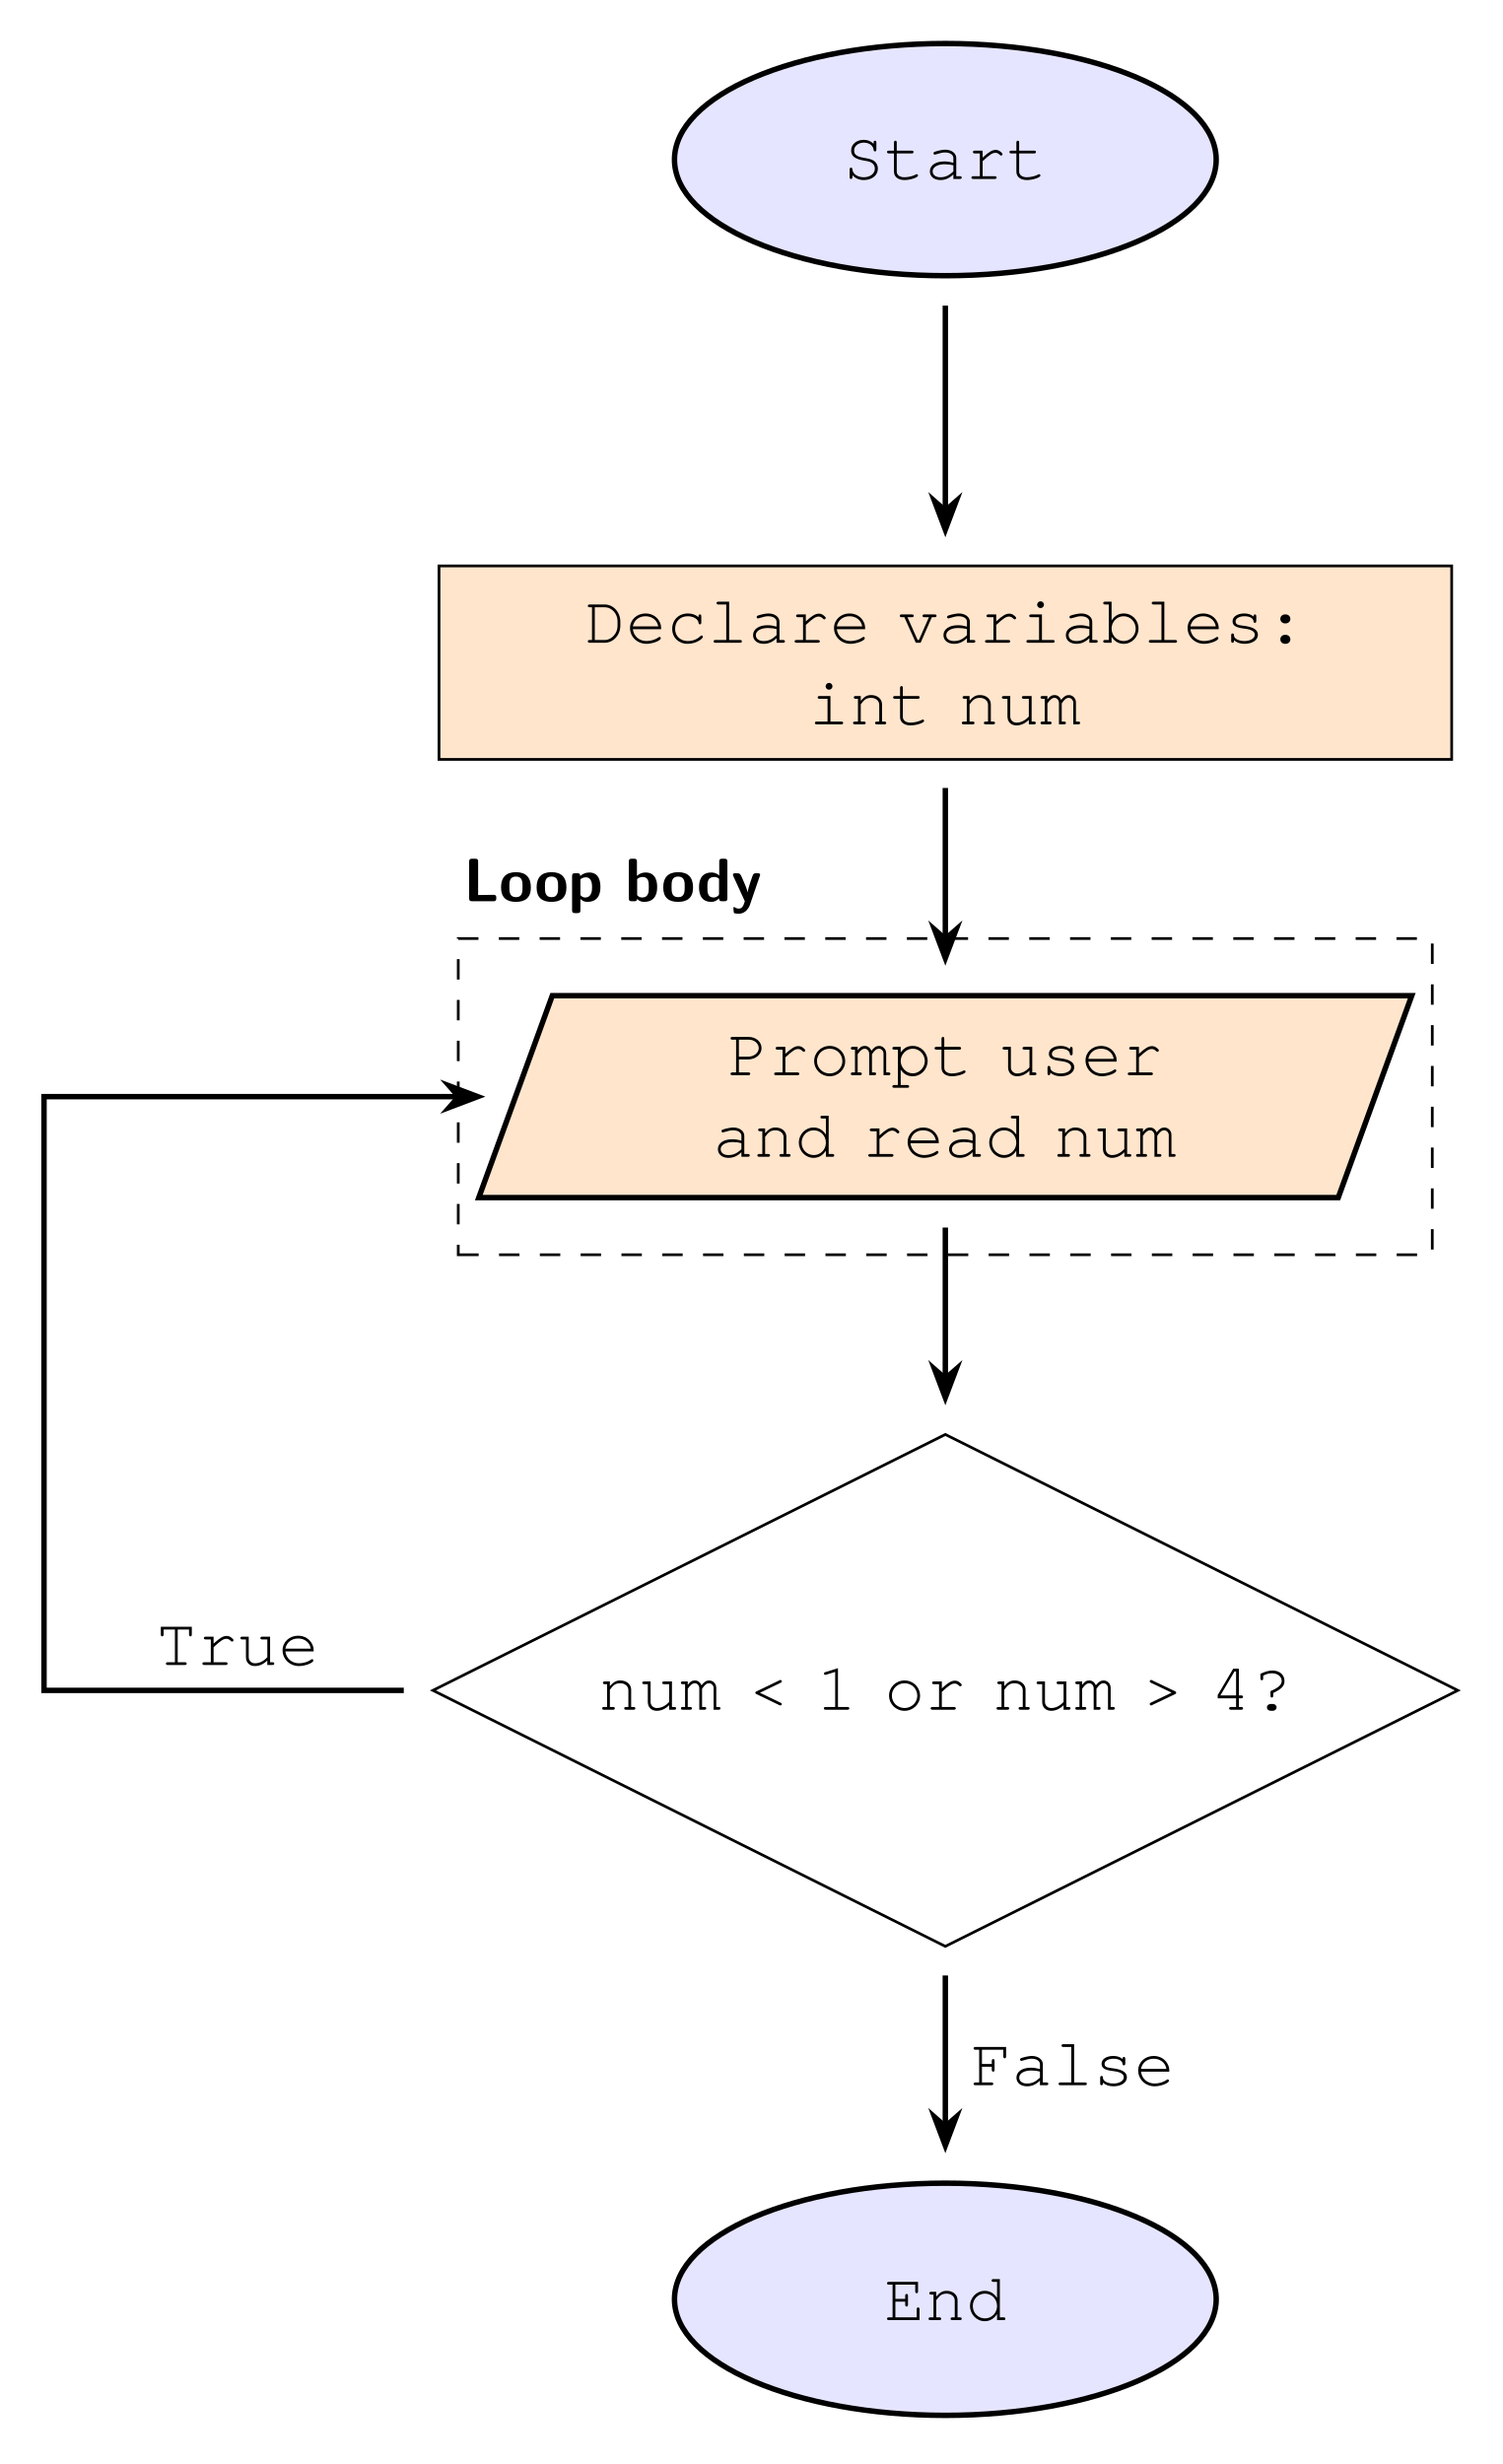
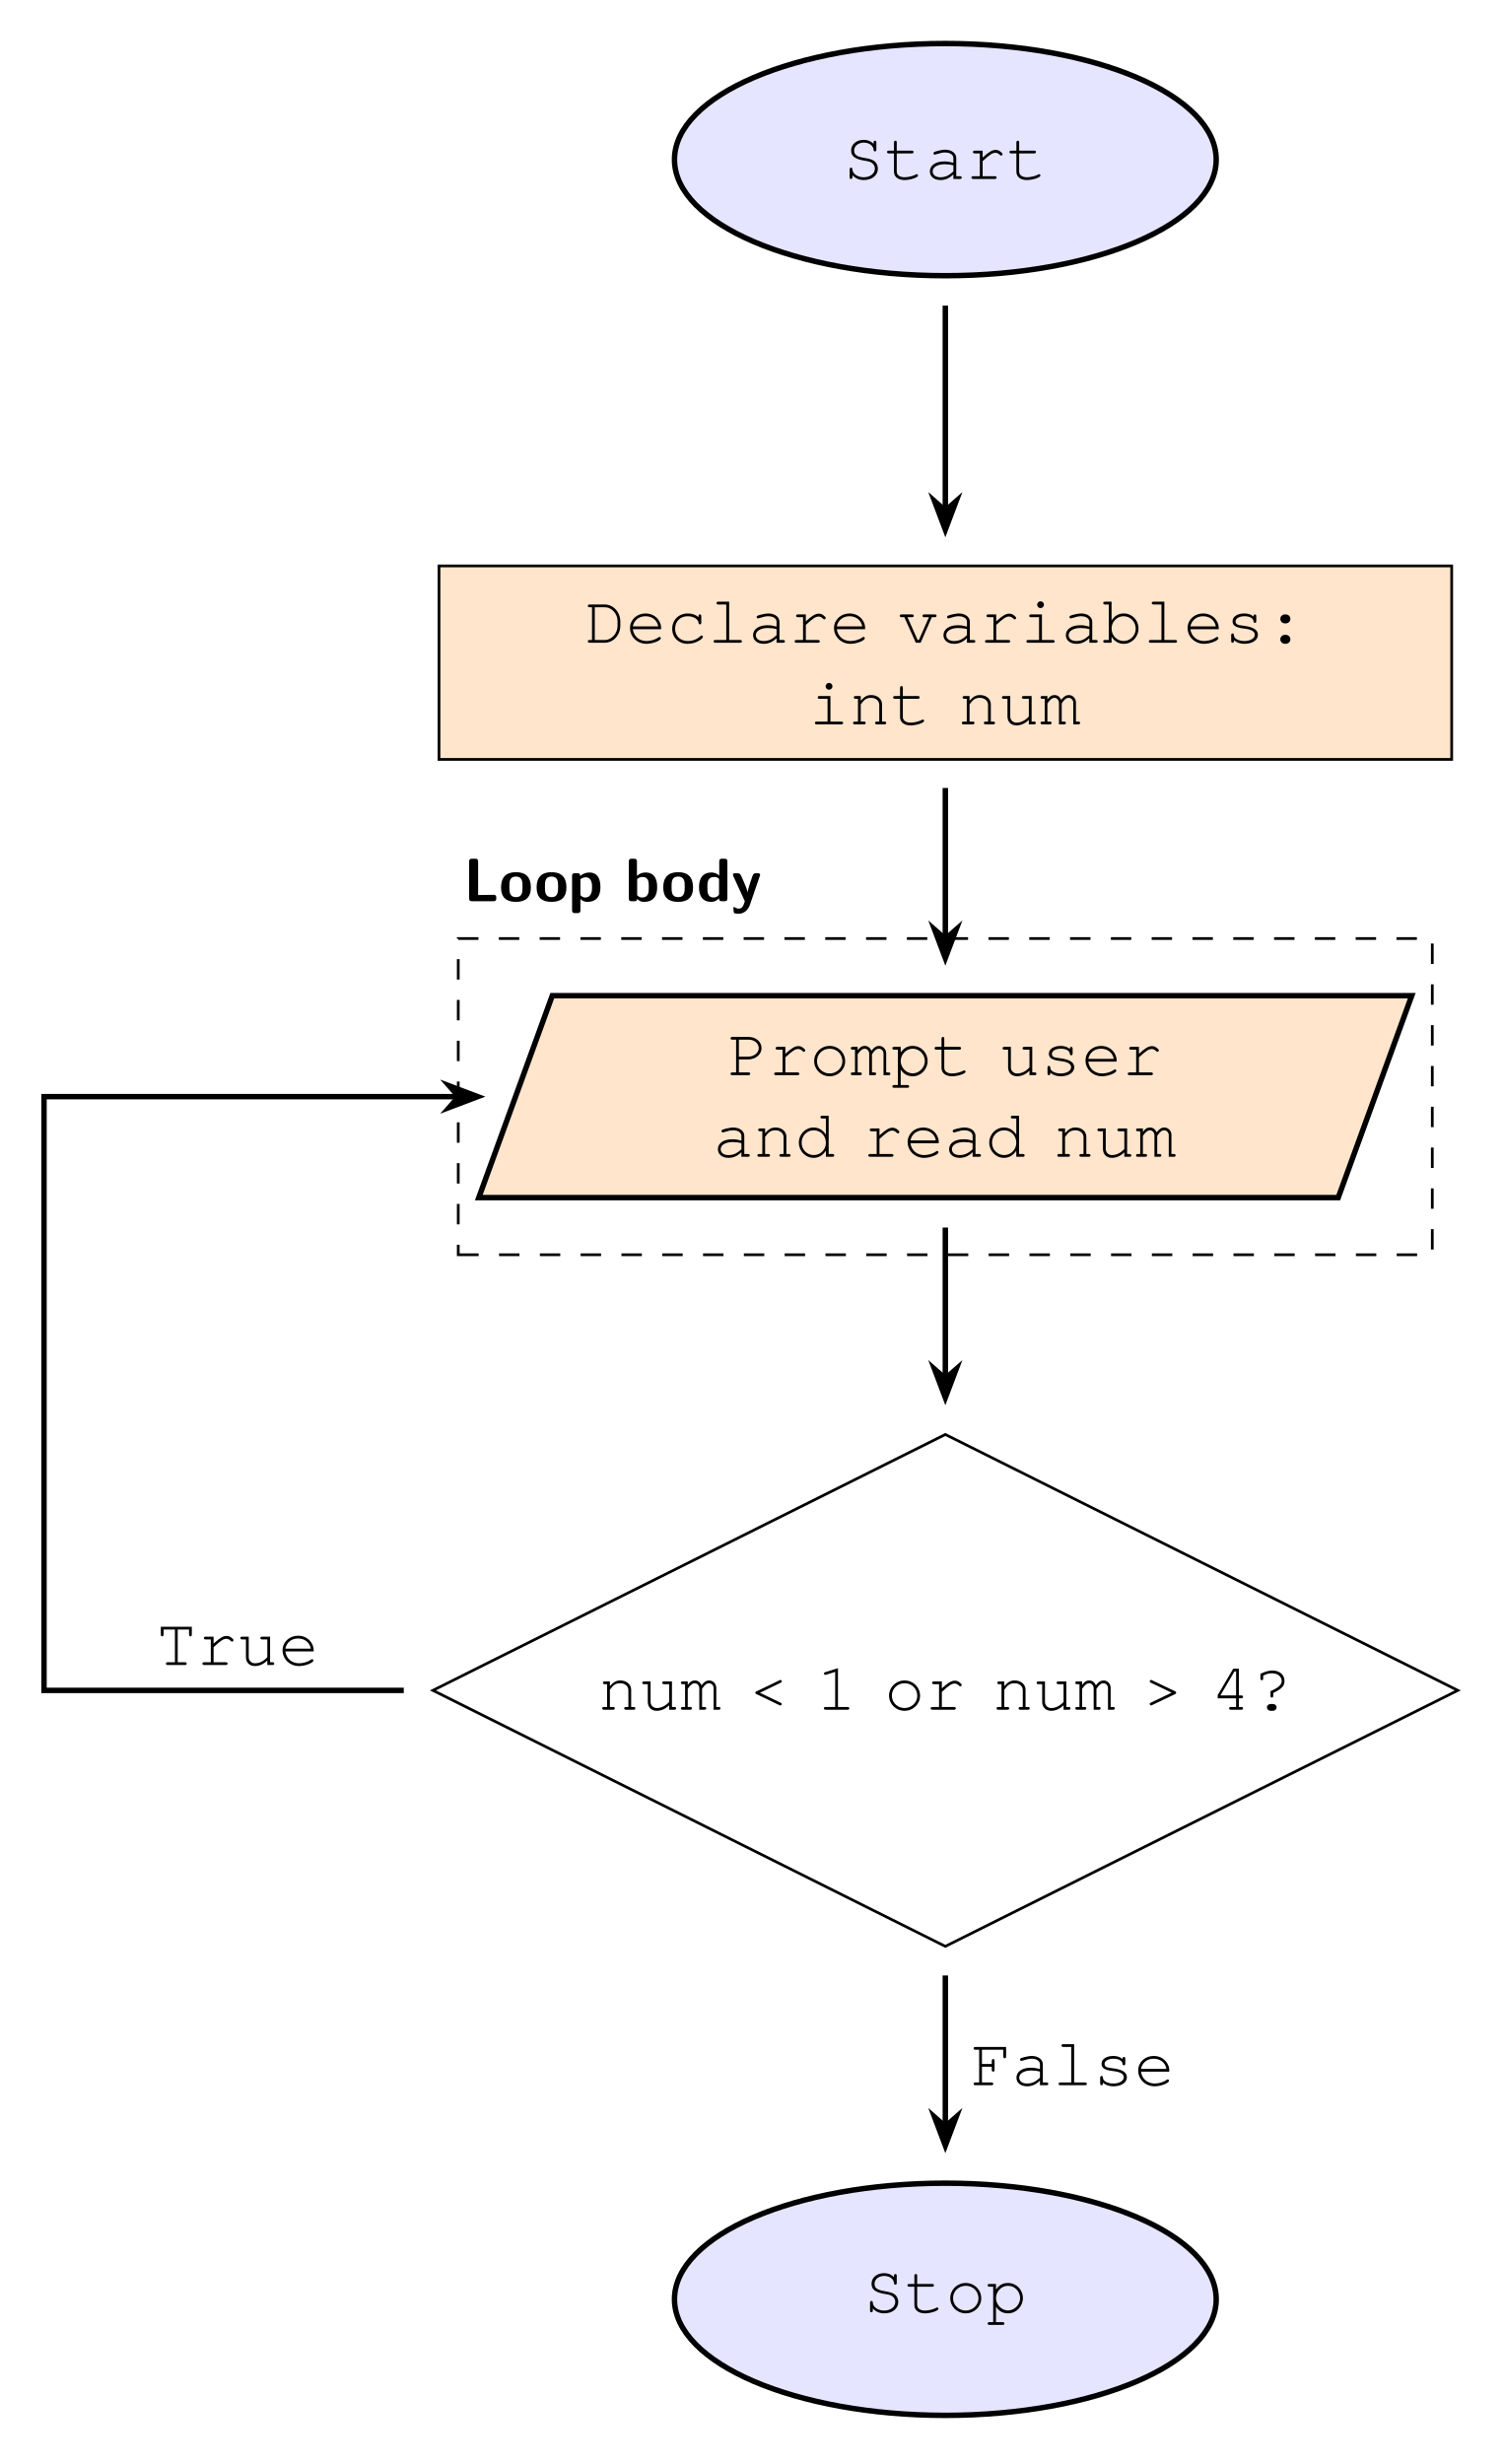
<svg xmlns="http://www.w3.org/2000/svg" xmlns:xlink="http://www.w3.org/1999/xlink" width="219.688" height="360.244" viewBox="0 0 219.688 360.244">
  <defs>
    <g>
      <g id="glyph-0-0">
        <path d="M 5.047 -1.5 C 5.047 -2 4.812 -2.438 4.438 -2.672 C 4.141 -2.859 3.859 -2.938 3.094 -3.078 C 1.922 -3.266 1.578 -3.562 1.578 -4.172 C 1.578 -4.828 2.188 -5.312 3 -5.312 C 3.781 -5.312 4.375 -4.875 4.422 -4.266 C 4.438 -4.109 4.5 -4.031 4.625 -4.031 C 4.766 -4.031 4.828 -4.125 4.828 -4.297 L 4.828 -5.328 C 4.828 -5.5 4.766 -5.594 4.625 -5.594 C 4.484 -5.594 4.422 -5.5 4.422 -5.328 L 4.422 -5.141 C 4 -5.547 3.562 -5.719 2.969 -5.719 C 1.922 -5.719 1.141 -5.062 1.141 -4.188 C 1.141 -3.375 1.609 -2.938 3.016 -2.688 C 3.719 -2.578 3.922 -2.516 4.156 -2.359 C 4.438 -2.172 4.609 -1.875 4.609 -1.516 C 4.609 -0.781 3.922 -0.25 2.984 -0.25 C 2.094 -0.25 1.344 -0.75 1.328 -1.406 C 1.312 -1.562 1.25 -1.656 1.125 -1.656 C 0.984 -1.656 0.922 -1.562 0.922 -1.375 L 0.922 -0.266 C 0.922 -0.094 0.984 0 1.109 0 C 1.25 0 1.328 -0.094 1.328 -0.266 L 1.328 -0.562 C 1.734 -0.094 2.312 0.156 3 0.156 C 4.188 0.156 5.047 -0.531 5.047 -1.5 Z M 5.047 -1.5 " />
      </g>
      <g id="glyph-0-1">
        <path d="M 4.953 -0.5 C 4.953 -0.609 4.875 -0.703 4.766 -0.703 C 4.719 -0.703 4.688 -0.703 4.609 -0.641 C 4.219 -0.422 3.516 -0.25 2.969 -0.25 C 2.281 -0.25 1.844 -0.578 1.844 -1.078 L 1.844 -3.734 L 4.031 -3.734 C 4.219 -3.734 4.297 -3.812 4.297 -3.938 C 4.297 -4.078 4.219 -4.141 4.031 -4.141 L 1.844 -4.141 L 1.844 -5.328 C 1.844 -5.516 1.781 -5.594 1.656 -5.594 C 1.516 -5.594 1.438 -5.5 1.438 -5.328 L 1.438 -4.141 L 0.703 -4.141 C 0.516 -4.141 0.422 -4.078 0.422 -3.938 C 0.422 -3.812 0.516 -3.734 0.703 -3.734 L 1.438 -3.734 L 1.438 -1.062 C 1.438 -0.312 2.047 0.156 2.984 0.156 C 3.828 0.156 4.953 -0.219 4.953 -0.5 Z M 4.953 -0.5 " />
      </g>
      <g id="glyph-0-2">
        <path d="M 5.375 -0.203 C 5.375 -0.344 5.281 -0.406 5.109 -0.406 L 4.578 -0.406 L 4.578 -3.062 C 4.578 -3.766 3.891 -4.281 2.969 -4.281 C 2.609 -4.281 1.953 -4.156 1.406 -3.969 C 1.297 -3.922 1.25 -3.859 1.25 -3.75 C 1.25 -3.641 1.328 -3.562 1.438 -3.562 C 1.438 -3.562 1.484 -3.562 1.531 -3.578 C 2.312 -3.812 2.578 -3.875 2.938 -3.875 C 3.672 -3.875 4.156 -3.547 4.156 -3.062 L 4.156 -2.359 C 3.578 -2.516 3.266 -2.562 2.812 -2.562 C 1.562 -2.562 0.719 -1.984 0.719 -1.109 C 0.719 -0.359 1.344 0.156 2.266 0.156 C 2.969 0.156 3.562 -0.094 4.156 -0.672 L 4.156 0 L 5.109 0 C 5.281 0 5.375 -0.062 5.375 -0.203 Z M 4.156 -1.109 C 3.5 -0.484 2.969 -0.25 2.25 -0.25 C 1.562 -0.25 1.125 -0.594 1.125 -1.109 C 1.125 -1.734 1.844 -2.156 2.891 -2.156 C 3.328 -2.156 3.812 -2.094 4.156 -2 Z M 4.156 -1.109 " />
      </g>
      <g id="glyph-0-3">
        <path d="M 5.375 -3.625 C 5.375 -3.719 5.312 -3.797 5.141 -3.938 C 4.891 -4.156 4.672 -4.25 4.375 -4.25 C 3.875 -4.25 3.391 -3.969 2.469 -3.125 L 2.469 -4.141 L 1.312 -4.141 C 1.141 -4.141 1.047 -4.062 1.047 -3.938 C 1.047 -3.812 1.141 -3.734 1.312 -3.734 L 2.062 -3.734 L 2.062 -0.406 L 1.109 -0.406 C 0.938 -0.406 0.828 -0.328 0.828 -0.203 C 0.828 -0.078 0.938 0 1.109 0 L 4.25 0 C 4.406 0 4.516 -0.078 4.516 -0.203 C 4.516 -0.328 4.406 -0.406 4.25 -0.406 L 2.469 -0.406 L 2.469 -2.609 C 3.562 -3.609 3.906 -3.828 4.359 -3.828 C 4.578 -3.828 4.766 -3.734 5.016 -3.5 C 5.078 -3.422 5.094 -3.422 5.172 -3.422 C 5.281 -3.422 5.375 -3.516 5.375 -3.625 Z M 5.375 -3.625 " />
      </g>
      <g id="glyph-0-4">
        <path d="M 5.172 -2.531 L 5.172 -3.078 C 5.172 -4.484 4.156 -5.594 2.875 -5.594 L 0.703 -5.594 C 0.516 -5.594 0.422 -5.531 0.422 -5.391 C 0.422 -5.25 0.516 -5.188 0.703 -5.188 L 1.031 -5.188 L 1.031 -0.406 L 0.703 -0.406 C 0.516 -0.406 0.422 -0.344 0.422 -0.203 C 0.422 -0.062 0.516 0 0.703 0 L 2.875 0 C 4.156 0 5.172 -1.109 5.172 -2.531 Z M 4.766 -2.438 C 4.766 -1.375 3.891 -0.406 2.938 -0.406 L 1.438 -0.406 L 1.438 -5.188 L 2.859 -5.188 C 4.031 -5.188 4.766 -4.141 4.766 -3.156 Z M 4.766 -2.438 " />
      </g>
      <g id="glyph-0-5">
        <path d="M 5.172 -1.984 C 5.172 -2.438 5.141 -2.625 5 -2.953 C 4.641 -3.781 3.844 -4.281 2.891 -4.281 C 1.625 -4.281 0.625 -3.359 0.625 -2.156 C 0.625 -0.859 1.688 0.156 3.031 0.156 C 3.938 0.156 5.125 -0.312 5.125 -0.656 C 5.125 -0.766 5.031 -0.859 4.938 -0.859 C 4.891 -0.859 4.844 -0.828 4.781 -0.781 C 4.375 -0.469 3.656 -0.25 3.047 -0.25 C 1.969 -0.25 1.172 -0.938 1.031 -1.984 Z M 4.75 -2.391 L 1.031 -2.391 C 1.219 -3.297 1.922 -3.875 2.891 -3.875 C 3.859 -3.875 4.594 -3.297 4.75 -2.391 Z M 4.75 -2.391 " />
      </g>
      <g id="glyph-0-6">
        <path d="M 5.312 -0.875 C 5.312 -0.969 5.234 -1.062 5.125 -1.062 C 5.062 -1.062 5.031 -1.047 4.953 -0.969 C 4.438 -0.484 3.812 -0.25 3.094 -0.25 C 2 -0.25 1.25 -1 1.25 -2.031 C 1.25 -3.125 2 -3.875 3.094 -3.875 C 3.922 -3.875 4.625 -3.453 4.672 -2.938 C 4.688 -2.766 4.75 -2.688 4.875 -2.688 C 5.016 -2.688 5.078 -2.781 5.078 -2.969 L 5.078 -3.859 C 5.078 -4.047 5.016 -4.141 4.875 -4.141 C 4.734 -4.141 4.672 -4.047 4.672 -3.859 L 4.672 -3.734 C 4.266 -4.094 3.734 -4.281 3.125 -4.281 C 1.781 -4.281 0.828 -3.344 0.828 -2.031 C 0.828 -0.75 1.766 0.156 3.078 0.156 C 3.734 0.156 4.375 -0.047 4.891 -0.391 C 5.172 -0.578 5.312 -0.75 5.312 -0.875 Z M 5.312 -0.875 " />
      </g>
      <g id="glyph-0-7">
        <path d="M 5.047 -0.203 C 5.047 -0.344 4.953 -0.406 4.766 -0.406 L 3.188 -0.406 L 3.188 -6 L 1.609 -6 C 1.438 -6 1.344 -5.938 1.344 -5.797 C 1.344 -5.672 1.438 -5.594 1.609 -5.594 L 2.766 -5.594 L 2.766 -0.406 L 1.188 -0.406 C 1 -0.406 0.922 -0.344 0.922 -0.203 C 0.922 -0.062 1 0 1.188 0 L 4.766 0 C 4.953 0 5.047 -0.062 5.047 -0.203 Z M 5.047 -0.203 " />
      </g>
      <g id="glyph-0-8">
        <path d="M 5.672 -3.938 C 5.672 -4.078 5.578 -4.141 5.391 -4.141 L 3.891 -4.141 C 3.703 -4.141 3.625 -4.078 3.625 -3.938 C 3.625 -3.812 3.703 -3.734 3.891 -3.734 L 4.562 -3.734 L 3.094 -0.406 L 2.906 -0.406 L 1.422 -3.734 L 2.062 -3.734 C 2.25 -3.734 2.344 -3.812 2.344 -3.938 C 2.344 -4.078 2.25 -4.141 2.062 -4.141 L 0.562 -4.141 C 0.391 -4.141 0.297 -4.078 0.297 -3.938 C 0.297 -3.812 0.391 -3.734 0.562 -3.734 L 0.969 -3.734 L 2.641 0 L 3.344 0 L 4.984 -3.734 L 5.391 -3.734 C 5.578 -3.734 5.672 -3.812 5.672 -3.938 Z M 5.672 -3.938 " />
      </g>
      <g id="glyph-0-9">
        <path d="M 5.047 -0.203 C 5.047 -0.344 4.953 -0.406 4.766 -0.406 L 3.188 -0.406 L 3.188 -4.141 L 1.594 -4.141 C 1.422 -4.141 1.328 -4.078 1.328 -3.938 C 1.328 -3.812 1.422 -3.734 1.594 -3.734 L 2.766 -3.734 L 2.766 -0.406 L 1.188 -0.406 C 1 -0.406 0.922 -0.344 0.922 -0.203 C 0.922 -0.062 1 0 1.188 0 L 4.766 0 C 4.953 0 5.047 -0.062 5.047 -0.203 Z M 3.484 -5.562 C 3.484 -5.828 3.266 -6.062 2.984 -6.062 C 2.719 -6.062 2.484 -5.828 2.484 -5.562 C 2.484 -5.297 2.719 -5.062 2.984 -5.062 C 3.25 -5.062 3.484 -5.297 3.484 -5.562 Z M 3.484 -5.562 " />
      </g>
      <g id="glyph-0-10">
        <path d="M 5.375 -2.094 C 5.375 -3.312 4.438 -4.281 3.219 -4.281 C 2.484 -4.281 1.922 -3.969 1.438 -3.266 L 1.438 -6 L 0.484 -6 C 0.312 -6 0.219 -5.938 0.219 -5.797 C 0.219 -5.672 0.312 -5.594 0.484 -5.594 L 1.031 -5.594 L 1.031 -0.406 L 0.484 -0.406 C 0.312 -0.406 0.219 -0.344 0.219 -0.203 C 0.219 -0.062 0.312 0 0.484 0 L 1.438 0 L 1.438 -0.875 C 1.891 -0.172 2.5 0.156 3.219 0.156 C 4.406 0.156 5.375 -0.844 5.375 -2.094 Z M 4.969 -2.031 C 4.969 -1.062 4.156 -0.25 3.203 -0.25 C 2.219 -0.25 1.438 -1.062 1.438 -2.062 C 1.438 -3.078 2.219 -3.875 3.203 -3.875 C 4.188 -3.875 4.969 -3.078 4.969 -2.031 Z M 4.969 -2.031 " />
      </g>
      <g id="glyph-0-11">
        <path d="M 4.938 -1.156 C 4.938 -1.859 4.328 -2.25 3.156 -2.438 C 2.297 -2.578 1.672 -2.531 1.672 -3.125 C 1.672 -3.562 2.234 -3.875 2.969 -3.875 C 3.734 -3.875 4.25 -3.594 4.297 -3.141 C 4.312 -2.984 4.375 -2.906 4.5 -2.906 C 4.625 -2.906 4.703 -3 4.703 -3.188 L 4.703 -3.859 C 4.703 -4.047 4.625 -4.141 4.5 -4.141 C 4.375 -4.141 4.297 -4.031 4.297 -3.859 L 4.297 -3.828 C 3.938 -4.141 3.5 -4.281 2.938 -4.281 C 1.953 -4.281 1.234 -3.812 1.234 -3.156 C 1.234 -2.578 1.562 -2.219 2.984 -2.062 C 4.047 -1.938 4.484 -1.625 4.484 -1.156 C 4.484 -0.641 3.828 -0.25 2.969 -0.25 C 2.109 -0.25 1.438 -0.609 1.438 -1.078 L 1.438 -1.141 C 1.438 -1.266 1.344 -1.359 1.234 -1.359 C 1.094 -1.359 1.031 -1.266 1.031 -1.094 L 1.031 -0.266 C 1.031 -0.094 1.094 0 1.234 0 C 1.359 0 1.438 -0.094 1.438 -0.266 L 1.438 -0.375 C 1.844 -0.016 2.344 0.156 2.984 0.156 C 4.109 0.156 4.938 -0.391 4.938 -1.156 Z M 4.938 -1.156 " />
      </g>
      <g id="glyph-0-12">
        <path d="M 3.719 -3.484 C 3.719 -3.859 3.422 -4.141 3.031 -4.141 L 2.938 -4.141 C 2.547 -4.141 2.25 -3.859 2.25 -3.484 C 2.25 -3.125 2.547 -2.828 2.938 -2.828 L 3.031 -2.828 C 3.422 -2.828 3.719 -3.125 3.719 -3.484 Z M 3.719 -0.5 C 3.719 -0.875 3.422 -1.156 3.031 -1.156 L 2.938 -1.156 C 2.547 -1.156 2.25 -0.875 2.25 -0.5 C 2.25 -0.141 2.547 0.156 2.938 0.156 L 3.031 0.156 C 3.422 0.156 3.719 -0.125 3.719 -0.5 Z M 3.719 -0.5 " />
      </g>
      <g id="glyph-0-13">
        <path d="M 5.375 -0.203 C 5.375 -0.344 5.281 -0.406 5.109 -0.406 L 4.766 -0.406 L 4.766 -2.938 C 4.766 -3.703 4.094 -4.281 3.203 -4.281 C 2.594 -4.281 2.234 -4.094 1.656 -3.453 L 1.656 -4.141 L 0.922 -4.141 C 0.734 -4.141 0.641 -4.078 0.641 -3.938 C 0.641 -3.812 0.734 -3.734 0.922 -3.734 L 1.25 -3.734 L 1.25 -0.406 L 0.812 -0.406 C 0.609 -0.406 0.531 -0.344 0.531 -0.203 C 0.531 -0.062 0.609 0 0.812 0 L 2.109 0 C 2.281 0 2.375 -0.062 2.375 -0.203 C 2.375 -0.344 2.281 -0.406 2.109 -0.406 L 1.656 -0.406 L 1.656 -2.922 C 2.109 -3.516 2.391 -3.875 3.172 -3.875 C 3.781 -3.875 4.359 -3.5 4.359 -2.859 L 4.359 -0.406 L 4.031 -0.406 C 3.844 -0.406 3.75 -0.344 3.75 -0.203 C 3.75 -0.062 3.844 0 4.031 0 L 5.109 0 C 5.281 0 5.375 -0.062 5.375 -0.203 Z M 5.375 -0.203 " />
      </g>
      <g id="glyph-0-14">
        <path d="M 5.375 -0.203 C 5.375 -0.344 5.281 -0.406 5.109 -0.406 L 4.766 -0.406 L 4.766 -4.141 L 3.625 -4.141 C 3.438 -4.141 3.344 -4.078 3.344 -3.938 C 3.344 -3.812 3.438 -3.734 3.625 -3.734 L 4.359 -3.734 L 4.359 -1.141 C 3.812 -0.547 3.203 -0.25 2.547 -0.25 C 2.031 -0.25 1.641 -0.641 1.641 -1.141 L 1.641 -4.141 L 0.703 -4.141 C 0.516 -4.141 0.422 -4.078 0.422 -3.938 C 0.422 -3.812 0.516 -3.734 0.703 -3.734 L 1.234 -3.734 L 1.234 -1.141 C 1.234 -0.359 1.766 0.156 2.547 0.156 C 3.203 0.156 3.812 -0.125 4.359 -0.656 L 4.359 0 L 5.109 0 C 5.281 0 5.375 -0.062 5.375 -0.203 Z M 5.375 -0.203 " />
      </g>
      <g id="glyph-0-15">
        <path d="M 5.891 -0.203 C 5.891 -0.344 5.797 -0.406 5.625 -0.406 L 5.281 -0.406 L 5.281 -3.203 C 5.281 -3.797 4.812 -4.281 4.25 -4.281 C 3.828 -4.281 3.516 -4.078 3.125 -3.578 C 2.906 -4.047 2.578 -4.281 2.156 -4.281 C 1.734 -4.281 1.453 -4.109 1.109 -3.625 L 1.109 -4.141 L 0.375 -4.141 C 0.203 -4.141 0.109 -4.078 0.109 -3.938 C 0.109 -3.812 0.203 -3.734 0.375 -3.734 L 0.719 -3.734 L 0.719 -0.406 L 0.375 -0.406 C 0.203 -0.406 0.109 -0.344 0.109 -0.203 C 0.109 -0.062 0.203 0 0.375 0 L 1.453 0 C 1.625 0 1.719 -0.062 1.719 -0.203 C 1.719 -0.344 1.625 -0.406 1.453 -0.406 L 1.109 -0.406 L 1.109 -3.062 C 1.484 -3.625 1.812 -3.875 2.156 -3.875 C 2.5 -3.875 2.797 -3.531 2.797 -3.141 L 2.797 0 L 3.531 0 C 3.719 0 3.812 -0.062 3.812 -0.203 C 3.812 -0.344 3.719 -0.406 3.531 -0.406 L 3.203 -0.406 L 3.203 -3.062 C 3.578 -3.641 3.875 -3.875 4.234 -3.875 C 4.578 -3.875 4.891 -3.547 4.891 -3.172 L 4.891 0 L 5.625 0 C 5.797 0 5.891 -0.062 5.891 -0.203 Z M 5.891 -0.203 " />
      </g>
      <g id="glyph-0-16">
        <path d="M 4.953 -3.953 C 4.953 -4.875 4.141 -5.594 3.078 -5.594 L 0.703 -5.594 C 0.516 -5.594 0.422 -5.531 0.422 -5.391 C 0.422 -5.25 0.516 -5.188 0.703 -5.188 L 1.234 -5.188 L 1.234 -0.406 L 0.703 -0.406 C 0.516 -0.406 0.422 -0.344 0.422 -0.203 C 0.422 -0.062 0.516 0 0.703 0 L 3.016 0 C 3.188 0 3.297 -0.062 3.297 -0.203 C 3.297 -0.344 3.203 -0.406 3.016 -0.406 L 1.641 -0.406 L 1.641 -2.297 L 2.938 -2.297 C 4.078 -2.297 4.953 -3.031 4.953 -3.953 Z M 4.547 -3.953 C 4.547 -3.266 3.828 -2.703 2.969 -2.703 L 1.641 -2.703 L 1.641 -5.188 L 3.125 -5.188 C 3.906 -5.188 4.547 -4.625 4.547 -3.953 Z M 4.547 -3.953 " />
      </g>
      <g id="glyph-0-17">
        <path d="M 5.25 -2.031 C 5.25 -3.297 4.25 -4.281 2.984 -4.281 C 1.719 -4.281 0.719 -3.297 0.719 -2.062 C 0.719 -0.828 1.719 0.156 2.984 0.156 C 4.234 0.156 5.25 -0.828 5.25 -2.031 Z M 4.844 -2.031 C 4.844 -1.047 4 -0.25 2.984 -0.25 C 1.953 -0.25 1.125 -1.047 1.125 -2.062 C 1.125 -3.078 1.953 -3.875 2.984 -3.875 C 4.031 -3.875 4.844 -3.078 4.844 -2.031 Z M 4.844 -2.031 " />
      </g>
      <g id="glyph-0-18">
        <path d="M 5.375 -2.078 C 5.375 -3.266 4.438 -4.281 3.203 -4.281 C 2.453 -4.281 1.953 -4.016 1.438 -3.328 L 1.438 -4.141 L 0.484 -4.141 C 0.312 -4.141 0.219 -4.078 0.219 -3.938 C 0.219 -3.812 0.312 -3.734 0.484 -3.734 L 1.031 -3.734 L 1.031 1.438 L 0.484 1.438 C 0.312 1.438 0.219 1.516 0.219 1.641 C 0.219 1.781 0.312 1.844 0.484 1.844 L 2.406 1.844 C 2.578 1.844 2.672 1.781 2.672 1.641 C 2.672 1.516 2.578 1.438 2.406 1.438 L 1.438 1.438 L 1.438 -0.812 C 1.891 -0.156 2.438 0.156 3.203 0.156 C 4.438 0.156 5.375 -0.891 5.375 -2.078 Z M 4.969 -2.062 C 4.969 -1.141 4.172 -0.266 3.203 -0.266 C 2.219 -0.266 1.438 -1.141 1.438 -2.078 C 1.438 -3.016 2.219 -3.875 3.203 -3.875 C 4.203 -3.875 4.969 -3.016 4.969 -2.062 Z M 4.969 -2.062 " />
      </g>
      <g id="glyph-0-19">
        <path d="M 5.797 -0.203 C 5.797 -0.344 5.703 -0.406 5.531 -0.406 L 4.984 -0.406 L 4.984 -6 L 4.047 -6 C 3.859 -6 3.781 -5.938 3.781 -5.797 C 3.781 -5.672 3.859 -5.594 4.047 -5.594 L 4.578 -5.594 L 4.578 -3.25 C 4.094 -3.953 3.516 -4.281 2.766 -4.281 C 1.594 -4.281 0.625 -3.297 0.625 -2.062 C 0.625 -0.844 1.594 0.156 2.766 0.156 C 3.516 0.156 4.109 -0.188 4.578 -0.891 L 4.578 0 L 5.531 0 C 5.703 0 5.797 -0.062 5.797 -0.203 Z M 4.578 -2.047 C 4.578 -1.047 3.781 -0.25 2.812 -0.25 C 1.812 -0.25 1.031 -1.047 1.031 -2.062 C 1.031 -3.078 1.812 -3.875 2.797 -3.875 C 3.812 -3.875 4.578 -3.078 4.578 -2.047 Z M 4.578 -2.047 " />
      </g>
      <g id="glyph-0-20">
        <path d="M 4.922 -0.828 C 4.922 -0.906 4.875 -0.969 4.797 -1 L 1.719 -2.484 L 4.797 -3.969 C 4.875 -4 4.922 -4.062 4.922 -4.141 C 4.922 -4.25 4.812 -4.359 4.703 -4.359 C 4.688 -4.359 4.656 -4.344 4.625 -4.328 L 1.156 -2.656 C 1.094 -2.641 1.047 -2.562 1.047 -2.484 C 1.047 -2.406 1.094 -2.328 1.156 -2.312 L 4.625 -0.641 C 4.656 -0.625 4.688 -0.625 4.703 -0.625 C 4.812 -0.625 4.922 -0.719 4.922 -0.828 Z M 4.922 -0.828 " />
      </g>
      <g id="glyph-0-21">
        <path d="M 4.844 -0.203 C 4.844 -0.344 4.75 -0.406 4.578 -0.406 L 3.188 -0.406 L 3.188 -6.078 L 1.344 -5.5 C 1.188 -5.453 1.141 -5.391 1.141 -5.281 C 1.141 -5.188 1.25 -5.094 1.328 -5.094 L 1.469 -5.125 L 2.781 -5.531 L 2.781 -0.406 L 1.406 -0.406 C 1.219 -0.406 1.125 -0.344 1.125 -0.203 C 1.125 -0.062 1.219 0 1.406 0 L 4.578 0 C 4.75 0 4.844 -0.062 4.844 -0.203 Z M 4.844 -0.203 " />
      </g>
      <g id="glyph-0-22">
        <path d="M 4.922 -2.5 C 4.922 -2.578 4.875 -2.641 4.812 -2.672 L 1.344 -4.328 C 1.328 -4.359 1.297 -4.359 1.266 -4.359 C 1.156 -4.359 1.047 -4.266 1.047 -4.156 C 1.047 -4.078 1.109 -4 1.172 -3.969 L 4.25 -2.5 L 1.172 -1.016 C 1.109 -0.984 1.047 -0.922 1.047 -0.828 C 1.047 -0.719 1.156 -0.625 1.266 -0.625 C 1.297 -0.625 1.328 -0.641 1.344 -0.656 L 4.812 -2.312 C 4.875 -2.344 4.922 -2.422 4.922 -2.5 Z M 4.922 -2.5 " />
      </g>
      <g id="glyph-0-23">
        <path d="M 4.75 -0.203 C 4.75 -0.344 4.656 -0.406 4.484 -0.406 L 4.141 -0.406 L 4.141 -1.672 L 4.484 -1.672 C 4.656 -1.672 4.75 -1.75 4.75 -1.875 C 4.75 -2.016 4.656 -2.094 4.484 -2.094 L 4.141 -2.094 L 4.141 -6 L 3.312 -6 L 1.047 -2.141 L 1.047 -1.672 L 3.734 -1.672 L 3.734 -0.406 L 2.984 -0.406 C 2.797 -0.406 2.719 -0.344 2.719 -0.203 C 2.719 -0.062 2.797 0 2.984 0 L 4.484 0 C 4.656 0 4.75 -0.062 4.75 -0.203 Z M 3.734 -2.094 L 1.438 -2.094 L 3.5 -5.594 L 3.734 -5.594 Z M 3.734 -2.094 " />
      </g>
      <g id="glyph-0-24">
        <path d="M 4.844 -4.203 C 4.844 -5.125 4.125 -5.734 3.078 -5.734 C 2.531 -5.734 1.984 -5.562 1.328 -5.25 L 1.328 -4.578 C 1.328 -4.406 1.406 -4.312 1.547 -4.312 C 1.672 -4.312 1.734 -4.406 1.734 -4.578 L 1.734 -4.984 C 2.25 -5.25 2.578 -5.328 3.016 -5.328 C 3.844 -5.328 4.438 -4.859 4.438 -4.203 C 4.438 -3.641 3.938 -3.203 2.797 -2.719 L 2.797 -2.047 C 2.797 -1.875 2.859 -1.781 3 -1.781 C 3.125 -1.781 3.203 -1.875 3.203 -2.047 L 3.203 -2.453 C 4.438 -3.047 4.844 -3.469 4.844 -4.203 Z M 3.688 -0.344 C 3.688 -0.641 3.453 -0.844 3.125 -0.844 L 2.859 -0.844 C 2.516 -0.844 2.281 -0.641 2.281 -0.344 C 2.281 -0.047 2.516 0.156 2.859 0.156 L 3.125 0.156 C 3.453 0.156 3.688 -0.062 3.688 -0.344 Z M 3.688 -0.344 " />
      </g>
      <g id="glyph-0-25">
-         <path d="M 5.172 0 L 5.172 -1.594 C 5.172 -1.766 5.094 -1.859 4.969 -1.859 C 4.828 -1.859 4.766 -1.766 4.766 -1.594 L 4.766 -0.406 L 1.641 -0.406 L 1.641 -2.703 L 3.078 -2.703 L 3.078 -2.25 C 3.078 -2.078 3.156 -1.984 3.297 -1.984 C 3.422 -1.984 3.484 -2.078 3.484 -2.25 L 3.484 -3.562 C 3.484 -3.734 3.422 -3.828 3.297 -3.828 C 3.156 -3.828 3.078 -3.734 3.078 -3.562 L 3.078 -3.109 L 1.641 -3.109 L 1.641 -5.188 L 4.547 -5.188 L 4.547 -4.219 C 4.547 -4.031 4.625 -3.938 4.75 -3.938 C 4.891 -3.938 4.953 -4.031 4.953 -4.219 L 4.953 -5.594 L 0.703 -5.594 C 0.516 -5.594 0.422 -5.531 0.422 -5.391 C 0.422 -5.25 0.516 -5.188 0.703 -5.188 L 1.234 -5.188 L 1.234 -0.406 L 0.703 -0.406 C 0.516 -0.406 0.422 -0.344 0.422 -0.203 C 0.422 -0.062 0.516 0 0.703 0 Z M 5.172 0 " />
+         <path d="M 5.25 -4.469 L 5.25 -5.594 L 0.719 -5.594 L 0.719 -4.469 C 0.719 -4.281 0.781 -4.188 0.922 -4.188 C 1.047 -4.188 1.125 -4.281 1.125 -4.469 L 1.125 -5.188 L 2.781 -5.188 L 2.781 -0.406 L 1.734 -0.406 C 1.562 -0.406 1.469 -0.344 1.469 -0.203 C 1.469 -0.062 1.562 0 1.734 0 L 4.234 0 C 4.406 0 4.5 -0.062 4.5 -0.203 C 4.5 -0.344 4.406 -0.406 4.234 -0.406 L 3.188 -0.406 L 3.188 -5.188 L 4.844 -5.188 L 4.844 -4.469 C 4.844 -4.297 4.922 -4.188 5.047 -4.188 C 5.188 -4.188 5.25 -4.266 5.25 -4.469 Z M 5.25 -4.469 " />
      </g>
      <g id="glyph-0-26">
-         <path d="M 5.25 -4.469 L 5.25 -5.594 L 0.719 -5.594 L 0.719 -4.469 C 0.719 -4.281 0.781 -4.188 0.922 -4.188 C 1.047 -4.188 1.125 -4.281 1.125 -4.469 L 1.125 -5.188 L 2.781 -5.188 L 2.781 -0.406 L 1.734 -0.406 C 1.562 -0.406 1.469 -0.344 1.469 -0.203 C 1.469 -0.062 1.562 0 1.734 0 L 4.234 0 C 4.406 0 4.5 -0.062 4.5 -0.203 C 4.5 -0.344 4.406 -0.406 4.234 -0.406 L 3.188 -0.406 L 3.188 -5.188 L 4.844 -5.188 L 4.844 -4.469 C 4.844 -4.297 4.922 -4.188 5.047 -4.188 C 5.188 -4.188 5.25 -4.266 5.25 -4.469 Z M 5.25 -4.469 " />
-       </g>
-       <g id="glyph-0-27">
        <path d="M 5.172 -4.219 L 5.172 -5.594 L 0.703 -5.594 C 0.516 -5.594 0.422 -5.531 0.422 -5.391 C 0.422 -5.25 0.516 -5.188 0.703 -5.188 L 1.234 -5.188 L 1.234 -0.406 L 0.703 -0.406 C 0.516 -0.406 0.422 -0.344 0.422 -0.203 C 0.422 -0.062 0.516 0 0.703 0 L 3.016 0 C 3.188 0 3.297 -0.062 3.297 -0.203 C 3.297 -0.344 3.203 -0.406 3.016 -0.406 L 1.641 -0.406 L 1.641 -2.703 L 3.078 -2.703 L 3.078 -2.25 C 3.078 -2.078 3.156 -1.984 3.281 -1.984 C 3.422 -1.984 3.484 -2.078 3.484 -2.25 L 3.484 -3.562 C 3.484 -3.734 3.422 -3.828 3.281 -3.828 C 3.156 -3.828 3.078 -3.734 3.078 -3.562 L 3.078 -3.109 L 1.641 -3.109 L 1.641 -5.188 L 4.766 -5.188 L 4.766 -4.219 C 4.766 -4.031 4.828 -3.938 4.953 -3.938 C 5.094 -3.938 5.172 -4.031 5.172 -4.219 Z M 5.172 -4.219 " />
      </g>
      <g id="glyph-1-0">
        <path d="M 2.125 -0.906 L 2.125 -5.781 C 2.125 -6.062 2.062 -6.219 1.703 -6.219 L 1.25 -6.219 C 0.922 -6.219 0.812 -6.109 0.812 -5.781 L 0.812 -0.438 C 0.812 -0.109 0.906 0 1.25 0 L 4.344 0 C 4.688 0 4.781 -0.109 4.781 -0.438 L 4.781 -0.516 C 4.781 -0.719 4.766 -0.938 4.359 -0.938 Z M 2.125 -0.906 " />
      </g>
      <g id="glyph-1-1">
        <path d="M 4.641 -2.016 C 4.641 -3.484 3.922 -4.25 2.469 -4.25 C 0.969 -4.25 0.281 -3.453 0.281 -2.016 C 0.281 -0.562 1.047 0.094 2.453 0.094 C 3.859 0.094 4.641 -0.547 4.641 -2.016 Z M 2.469 -0.594 C 1.5 -0.594 1.5 -1.406 1.5 -2.125 C 1.5 -2.812 1.5 -3.609 2.453 -3.609 C 3.422 -3.609 3.422 -2.812 3.422 -2.125 C 3.422 -1.422 3.422 -0.594 2.469 -0.594 Z M 2.469 -0.594 " />
      </g>
      <g id="glyph-1-2">
        <path d="M 1.766 -0.344 C 2.172 0.094 2.656 0.094 2.781 0.094 C 4.688 0.094 4.688 -1.625 4.688 -2.062 C 4.688 -2.5 4.688 -4.203 3.062 -4.203 C 2.531 -4.203 2.062 -3.984 1.734 -3.688 C 1.734 -4.016 1.609 -4.094 1.312 -4.094 L 0.969 -4.094 C 0.656 -4.094 0.547 -4 0.547 -3.672 L 0.547 1.312 C 0.547 1.625 0.641 1.734 0.969 1.734 L 1.328 1.734 C 1.672 1.734 1.766 1.625 1.766 1.312 Z M 1.766 -3.203 C 1.859 -3.297 2.156 -3.5 2.547 -3.5 C 3.453 -3.5 3.469 -2.438 3.469 -2.047 C 3.469 -1.688 3.469 -0.547 2.453 -0.547 C 2.25 -0.547 2.094 -0.625 1.984 -0.703 C 1.766 -0.844 1.766 -0.891 1.766 -1.062 Z M 1.766 -3.203 " />
      </g>
      <g id="glyph-1-3">
        <path d="M 1.734 -5.781 C 1.734 -6.062 1.672 -6.219 1.312 -6.219 L 0.969 -6.219 C 0.656 -6.219 0.547 -6.109 0.547 -5.781 L 0.547 -0.438 C 0.547 -0.109 0.641 0 0.969 0 L 1.328 0 C 1.484 0 1.75 0 1.766 -0.344 C 2.172 0.094 2.625 0.094 2.781 0.094 C 4.688 0.094 4.688 -1.625 4.688 -2.062 C 4.688 -2.5 4.688 -4.203 3 -4.203 C 2.266 -4.203 1.812 -3.781 1.734 -3.703 Z M 1.766 -3.234 C 1.875 -3.344 2.156 -3.547 2.562 -3.547 C 3.469 -3.547 3.469 -2.734 3.469 -2.062 C 3.469 -1.391 3.469 -0.547 2.469 -0.547 C 2.094 -0.547 1.859 -0.766 1.766 -0.891 Z M 1.766 -3.234 " />
      </g>
      <g id="glyph-1-4">
        <path d="M 4.469 -5.781 C 4.469 -6.062 4.406 -6.219 4.031 -6.219 L 3.703 -6.219 C 3.359 -6.219 3.281 -6.094 3.281 -5.781 L 3.281 -3.75 C 2.875 -4.141 2.422 -4.203 2.156 -4.203 C 0.328 -4.203 0.328 -2.484 0.328 -2.047 C 0.328 -1.625 0.328 0.094 2.109 0.094 C 2.484 0.094 2.859 -0.016 3.25 -0.422 C 3.25 -0.094 3.375 0 3.688 0 L 4.031 0 C 4.375 0 4.469 -0.109 4.469 -0.438 Z M 3.25 -1.125 C 3.25 -0.969 3.25 -0.891 2.984 -0.703 C 2.766 -0.562 2.562 -0.547 2.453 -0.547 C 1.547 -0.547 1.547 -1.375 1.547 -2.047 C 1.547 -2.719 1.547 -3.547 2.547 -3.547 C 2.812 -3.547 3.047 -3.469 3.25 -3.281 Z M 3.25 -1.125 " />
      </g>
      <g id="glyph-1-5">
        <path d="M 4.188 -3.688 C 4.234 -3.797 4.234 -3.812 4.234 -3.859 C 4.234 -4.094 4 -4.094 3.875 -4.094 L 3.688 -4.094 C 3.531 -4.094 3.344 -4.094 3.203 -3.891 C 3.172 -3.844 2.453 -1.875 2.406 -1.266 C 2.359 -1.703 1.984 -2.547 1.609 -3.406 C 1.359 -3.969 1.297 -4.094 0.844 -4.094 L 0.609 -4.094 C 0.484 -4.094 0.266 -4.094 0.266 -3.875 C 0.266 -3.828 0.281 -3.766 0.297 -3.719 L 2 0 C 1.922 0.188 1.891 0.281 1.875 0.375 C 1.766 0.672 1.609 1.078 1.125 1.078 C 0.828 1.078 0.625 0.953 0.531 0.891 C 0.484 0.859 0.469 0.844 0.438 0.844 C 0.391 0.844 0.328 0.875 0.328 0.984 C 0.328 1.062 0.375 1.672 0.406 1.703 C 0.484 1.812 0.969 1.828 1.109 1.828 C 2.219 1.828 2.656 0.781 2.734 0.562 Z M 4.188 -3.688 " />
      </g>
    </g>
    <clipPath id="clip-0">
      <path clip-rule="nonzero" d="M 87 307 L 190 307 L 190 359.488 L 87 359.488 Z M 87 307 " />
    </clipPath>
  </defs>
  <path fill-rule="nonzero" fill="rgb(89.999%, 89.999%, 100%)" fill-opacity="1" stroke-width="0.797" stroke-linecap="butt" stroke-linejoin="miter" stroke="rgb(0%, 0%, 0%)" stroke-opacity="1" stroke-miterlimit="10" d="M 39.684 -0.001 C 39.684 9.394 21.916 17.007 -0.001 17.007 C -21.918 17.007 -39.685 9.394 -39.685 -0.001 C -39.685 -9.392 -21.918 -17.009 -0.001 -17.009 C 21.916 -17.009 39.684 -9.392 39.684 -0.001 Z M 39.684 -0.001 " transform="matrix(0.997906, 0, 0, -0.997906, 138.2155, 23.33503)" />
  <g fill="rgb(0%, 0%, 0%)" fill-opacity="1">
    <use xlink:href="#glyph-0-0" x="123.303" y="26.166" />
    <use xlink:href="#glyph-0-1" x="129.268" y="26.166" />
    <use xlink:href="#glyph-0-2" x="135.233" y="26.166" />
    <use xlink:href="#glyph-0-3" x="141.198" y="26.166" />
    <use xlink:href="#glyph-0-1" x="147.163" y="26.166" />
  </g>
  <path fill-rule="nonzero" fill="rgb(100%, 89.999%, 79.999%)" fill-opacity="1" stroke-width="0.399" stroke-linecap="butt" stroke-linejoin="miter" stroke="rgb(0%, 0%, 0%)" stroke-opacity="1" stroke-miterlimit="10" d="M -74.187 -87.876 L 74.186 -87.876 L 74.186 -59.528 L -74.187 -59.528 Z M -74.187 -87.876 " transform="matrix(0.997906, 0, 0, -0.997906, 138.2155, 23.33503)" />
  <g fill="rgb(0%, 0%, 0%)" fill-opacity="1">
    <use xlink:href="#glyph-0-4" x="85.524" y="93.971" />
    <use xlink:href="#glyph-0-5" x="91.489" y="93.971" />
    <use xlink:href="#glyph-0-6" x="97.454" y="93.971" />
    <use xlink:href="#glyph-0-7" x="103.419" y="93.971" />
    <use xlink:href="#glyph-0-2" x="109.384" y="93.971" />
    <use xlink:href="#glyph-0-3" x="115.349" y="93.971" />
    <use xlink:href="#glyph-0-5" x="121.314" y="93.971" />
  </g>
  <g fill="rgb(0%, 0%, 0%)" fill-opacity="1">
    <use xlink:href="#glyph-0-8" x="131.256" y="93.971" />
    <use xlink:href="#glyph-0-2" x="137.221" y="93.971" />
    <use xlink:href="#glyph-0-3" x="143.186" y="93.971" />
    <use xlink:href="#glyph-0-9" x="149.151" y="93.971" />
    <use xlink:href="#glyph-0-2" x="155.116" y="93.971" />
    <use xlink:href="#glyph-0-10" x="161.081" y="93.971" />
    <use xlink:href="#glyph-0-7" x="167.046" y="93.971" />
    <use xlink:href="#glyph-0-5" x="173.011" y="93.971" />
    <use xlink:href="#glyph-0-11" x="178.976" y="93.971" />
    <use xlink:href="#glyph-0-12" x="184.941" y="93.971" />
  </g>
  <g fill="rgb(0%, 0%, 0%)" fill-opacity="1">
    <use xlink:href="#glyph-0-9" x="118.227" y="105.901" />
    <use xlink:href="#glyph-0-13" x="124.192" y="105.901" />
    <use xlink:href="#glyph-0-1" x="130.157" y="105.901" />
  </g>
  <g fill="rgb(0%, 0%, 0%)" fill-opacity="1">
    <use xlink:href="#glyph-0-13" x="140.099" y="105.901" />
    <use xlink:href="#glyph-0-14" x="146.064" y="105.901" />
    <use xlink:href="#glyph-0-15" x="152.029" y="105.901" />
  </g>
  <path fill-rule="nonzero" fill="rgb(100%, 89.999%, 79.999%)" fill-opacity="1" stroke-width="0.797" stroke-linecap="butt" stroke-linejoin="miter" stroke="rgb(0%, 0%, 0%)" stroke-opacity="1" stroke-miterlimit="10" d="M -68.355 -152.077 L -57.59 -122.492 L 68.334 -122.492 L 57.565 -152.077 Z M -68.355 -152.077 " transform="matrix(0.997906, 0, 0, -0.997906, 138.2155, 23.33503)" />
  <g fill="rgb(0%, 0%, 0%)" fill-opacity="1">
    <use xlink:href="#glyph-0-16" x="106.39" y="157.196" />
    <use xlink:href="#glyph-0-3" x="112.355" y="157.196" />
    <use xlink:href="#glyph-0-17" x="118.32" y="157.196" />
    <use xlink:href="#glyph-0-15" x="124.285" y="157.196" />
    <use xlink:href="#glyph-0-18" x="130.25" y="157.196" />
    <use xlink:href="#glyph-0-1" x="136.215" y="157.196" />
  </g>
  <g fill="rgb(0%, 0%, 0%)" fill-opacity="1">
    <use xlink:href="#glyph-0-14" x="146.157" y="157.196" />
    <use xlink:href="#glyph-0-11" x="152.122" y="157.196" />
    <use xlink:href="#glyph-0-5" x="158.087" y="157.196" />
    <use xlink:href="#glyph-0-3" x="164.052" y="157.196" />
  </g>
  <g fill="rgb(0%, 0%, 0%)" fill-opacity="1">
    <use xlink:href="#glyph-0-2" x="104.243" y="169.126" />
    <use xlink:href="#glyph-0-13" x="110.208" y="169.126" />
    <use xlink:href="#glyph-0-19" x="116.173" y="169.126" />
  </g>
  <g fill="rgb(0%, 0%, 0%)" fill-opacity="1">
    <use xlink:href="#glyph-0-3" x="126.115" y="169.126" />
    <use xlink:href="#glyph-0-5" x="132.08" y="169.126" />
    <use xlink:href="#glyph-0-2" x="138.045" y="169.126" />
    <use xlink:href="#glyph-0-19" x="144.01" y="169.126" />
  </g>
  <g fill="rgb(0%, 0%, 0%)" fill-opacity="1">
    <use xlink:href="#glyph-0-13" x="154.061" y="169.126" />
    <use xlink:href="#glyph-0-14" x="160.026" y="169.126" />
    <use xlink:href="#glyph-0-15" x="165.991" y="169.126" />
  </g>
  <path fill-rule="nonzero" fill="rgb(100%, 100%, 100%)" fill-opacity="1" stroke-width="0.399" stroke-linecap="butt" stroke-linejoin="miter" stroke="rgb(0%, 0%, 0%)" stroke-opacity="1" stroke-miterlimit="10" d="M 75.082 -224.275 L -0.001 -186.779 L -75.08 -224.275 L -0.001 -261.776 Z M 75.082 -224.275 " transform="matrix(0.997906, 0, 0, -0.997906, 138.2155, 23.33503)" />
  <g fill="rgb(0%, 0%, 0%)" fill-opacity="1">
    <use xlink:href="#glyph-0-13" x="87.514" y="249.969" />
    <use xlink:href="#glyph-0-14" x="93.479" y="249.969" />
    <use xlink:href="#glyph-0-15" x="99.444" y="249.969" />
  </g>
  <g fill="rgb(0%, 0%, 0%)" fill-opacity="1">
    <use xlink:href="#glyph-0-20" x="109.386" y="249.969" />
  </g>
  <g fill="rgb(0%, 0%, 0%)" fill-opacity="1">
    <use xlink:href="#glyph-0-21" x="119.327" y="249.969" />
  </g>
  <g fill="rgb(0%, 0%, 0%)" fill-opacity="1">
    <use xlink:href="#glyph-0-17" x="129.269" y="249.969" />
    <use xlink:href="#glyph-0-3" x="135.234" y="249.969" />
  </g>
  <g fill="rgb(0%, 0%, 0%)" fill-opacity="1">
    <use xlink:href="#glyph-0-13" x="145.176" y="249.969" />
    <use xlink:href="#glyph-0-14" x="151.141" y="249.969" />
    <use xlink:href="#glyph-0-15" x="157.106" y="249.969" />
  </g>
  <g fill="rgb(0%, 0%, 0%)" fill-opacity="1">
    <use xlink:href="#glyph-0-22" x="167.048" y="249.969" />
  </g>
  <g fill="rgb(0%, 0%, 0%)" fill-opacity="1">
    <use xlink:href="#glyph-0-23" x="176.989" y="249.969" />
    <use xlink:href="#glyph-0-24" x="182.955" y="249.969" />
  </g>
  <path fill-rule="nonzero" fill="rgb(89.999%, 89.999%, 100%)" fill-opacity="1" d="M 177.816 336.16 C 177.816 326.785 160.086 319.188 138.215 319.188 C 116.344 319.188 98.613 326.785 98.613 336.16 C 98.613 345.531 116.344 353.133 138.215 353.133 C 160.086 353.133 177.816 345.531 177.816 336.16 Z M 177.816 336.16 " />
  <g clip-path="url(#clip-0)">
    <path fill="none" stroke-width="0.797" stroke-linecap="butt" stroke-linejoin="miter" stroke="rgb(0%, 0%, 0%)" stroke-opacity="1" stroke-miterlimit="10" d="M 39.684 -313.482 C 39.684 -304.087 21.916 -296.473 -0.001 -296.473 C -21.918 -296.473 -39.685 -304.087 -39.685 -313.482 C -39.685 -322.872 -21.918 -330.49 -0.001 -330.49 C 21.916 -330.49 39.684 -322.872 39.684 -313.482 Z M 39.684 -313.482 " transform="matrix(0.997906, 0, 0, -0.997906, 138.2155, 23.33503)" />
  </g>
  <g fill="rgb(0%, 0%, 0%)" fill-opacity="1">
-     <use xlink:href="#glyph-0-25" x="129.268" y="339.209" />
-     <use xlink:href="#glyph-0-13" x="135.233" y="339.209" />
-     <use xlink:href="#glyph-0-19" x="141.198" y="339.209" />
+     <use xlink:href="#glyph-0-0" x="126.285" y="338.061" />
+     <use xlink:href="#glyph-0-1" x="132.251" y="338.061" />
+     <use xlink:href="#glyph-0-17" x="138.216" y="338.061" />
+     <use xlink:href="#glyph-0-18" x="144.181" y="338.061" />
  </g>
  <path fill="none" stroke-width="0.399" stroke-linecap="butt" stroke-linejoin="miter" stroke="rgb(0%, 0%, 0%)" stroke-opacity="1" stroke-dasharray="2.989 2.989" stroke-miterlimit="10" d="M -71.365 -160.45 L 71.344 -160.45 L 71.344 -114.119 L -71.365 -114.119 Z M -71.365 -160.45 " transform="matrix(0.997906, 0, 0, -0.997906, 138.2155, 23.33503)" />
  <g fill="rgb(0%, 0%, 0%)" fill-opacity="1">
    <use xlink:href="#glyph-1-0" x="67.78" y="131.763" />
    <use xlink:href="#glyph-1-1" x="72.975" y="131.763" />
  </g>
  <g fill="rgb(0%, 0%, 0%)" fill-opacity="1">
    <use xlink:href="#glyph-1-1" x="78.174" y="131.763" />
    <use xlink:href="#glyph-1-2" x="83.095" y="131.763" />
  </g>
  <g fill="rgb(0%, 0%, 0%)" fill-opacity="1">
    <use xlink:href="#glyph-1-3" x="91.39" y="131.763" />
  </g>
  <g fill="rgb(0%, 0%, 0%)" fill-opacity="1">
    <use xlink:href="#glyph-1-1" x="96.688" y="131.763" />
  </g>
  <g fill="rgb(0%, 0%, 0%)" fill-opacity="1">
    <use xlink:href="#glyph-1-4" x="101.878" y="131.763" />
    <use xlink:href="#glyph-1-5" x="106.898" y="131.763" />
  </g>
  <path fill="none" stroke-width="0.797" stroke-linecap="butt" stroke-linejoin="miter" stroke="rgb(0%, 0%, 0%)" stroke-opacity="1" stroke-miterlimit="10" d="M -0.001 -21.393 L -0.001 -51.233 " transform="matrix(0.997906, 0, 0, -0.997906, 138.2155, 23.33503)" />
  <path fill-rule="nonzero" fill="rgb(0%, 0%, 0%)" fill-opacity="1" stroke-width="0.797" stroke-linecap="butt" stroke-linejoin="miter" stroke="rgb(0%, 0%, 0%)" stroke-opacity="1" stroke-miterlimit="10" d="M 5.439 -0.001 L 1.286 1.569 L 2.664 -0.001 L 1.286 -1.57 Z M 5.439 -0.001 " transform="matrix(0, 0.997906, 0.997906, 0, 138.2155, 72.00159)" />
  <path fill="none" stroke-width="0.797" stroke-linecap="butt" stroke-linejoin="miter" stroke="rgb(0%, 0%, 0%)" stroke-opacity="1" stroke-miterlimit="10" d="M -0.001 -92.061 L -0.001 -113.994 " transform="matrix(0.997906, 0, 0, -0.997906, 138.2155, 23.33503)" />
  <path fill-rule="nonzero" fill="rgb(0%, 0%, 0%)" fill-opacity="1" stroke-width="0.797" stroke-linecap="butt" stroke-linejoin="miter" stroke="rgb(0%, 0%, 0%)" stroke-opacity="1" stroke-miterlimit="10" d="M 5.442 -0.001 L 1.285 1.569 L 2.663 -0.001 L 1.285 -1.57 Z M 5.442 -0.001 " transform="matrix(0, 0.997906, 0.997906, 0, 138.2155, 134.6316)" />
  <path fill="none" stroke-width="0.797" stroke-linecap="butt" stroke-linejoin="miter" stroke="rgb(0%, 0%, 0%)" stroke-opacity="1" stroke-miterlimit="10" d="M -0.001 -156.465 L -0.001 -178.402 " transform="matrix(0.997906, 0, 0, -0.997906, 138.2155, 23.33503)" />
  <path fill-rule="nonzero" fill="rgb(0%, 0%, 0%)" fill-opacity="1" stroke-width="0.797" stroke-linecap="butt" stroke-linejoin="miter" stroke="rgb(0%, 0%, 0%)" stroke-opacity="1" stroke-miterlimit="10" d="M 5.442 -0.001 L 1.289 1.569 L 2.663 -0.001 L 1.289 -1.57 Z M 5.442 -0.001 " transform="matrix(0, 0.997906, 0.997906, 0, 138.2155, 198.9015)" />
  <path fill="none" stroke-width="0.797" stroke-linecap="butt" stroke-linejoin="miter" stroke="rgb(0%, 0%, 0%)" stroke-opacity="1" stroke-miterlimit="10" d="M -79.346 -224.275 L -132.058 -224.275 L -132.058 -137.285 L -71.49 -137.285 " transform="matrix(0.997906, 0, 0, -0.997906, 138.2155, 23.33503)" />
  <path fill-rule="nonzero" fill="rgb(0%, 0%, 0%)" fill-opacity="1" stroke-width="0.797" stroke-linecap="butt" stroke-linejoin="miter" stroke="rgb(0%, 0%, 0%)" stroke-opacity="1" stroke-miterlimit="10" d="M 5.441 -0 L 1.288 1.569 L 2.666 -0 L 1.288 -1.57 Z M 5.441 -0 " transform="matrix(0.997906, 0, 0, -0.997906, 64.41381, 160.3318)" />
  <g fill="rgb(0%, 0%, 0%)" fill-opacity="1">
-     <use xlink:href="#glyph-0-26" x="22.794" y="243.427" />
+     <use xlink:href="#glyph-0-25" x="22.794" y="243.427" />
    <use xlink:href="#glyph-0-3" x="28.759" y="243.427" />
    <use xlink:href="#glyph-0-14" x="34.724" y="243.427" />
    <use xlink:href="#glyph-0-5" x="40.689" y="243.427" />
  </g>
  <path fill="none" stroke-width="0.797" stroke-linecap="butt" stroke-linejoin="miter" stroke="rgb(0%, 0%, 0%)" stroke-opacity="1" stroke-miterlimit="10" d="M -0.001 -266.042 L -0.001 -287.979 " transform="matrix(0.997906, 0, 0, -0.997906, 138.2155, 23.33503)" />
  <path fill-rule="nonzero" fill="rgb(0%, 0%, 0%)" fill-opacity="1" stroke-width="0.797" stroke-linecap="butt" stroke-linejoin="miter" stroke="rgb(0%, 0%, 0%)" stroke-opacity="1" stroke-miterlimit="10" d="M 5.441 -0.001 L 1.287 1.569 L 2.665 -0.001 L 1.287 -1.57 Z M 5.441 -0.001 " transform="matrix(0, 0.997906, 0.997906, 0, 138.2155, 308.2504)" />
  <g fill="rgb(0%, 0%, 0%)" fill-opacity="1">
-     <use xlink:href="#glyph-0-27" x="141.927" y="304.867" />
+     <use xlink:href="#glyph-0-26" x="141.927" y="304.867" />
    <use xlink:href="#glyph-0-2" x="147.892" y="304.867" />
    <use xlink:href="#glyph-0-7" x="153.857" y="304.867" />
    <use xlink:href="#glyph-0-11" x="159.822" y="304.867" />
    <use xlink:href="#glyph-0-5" x="165.787" y="304.867" />
  </g>
</svg>
